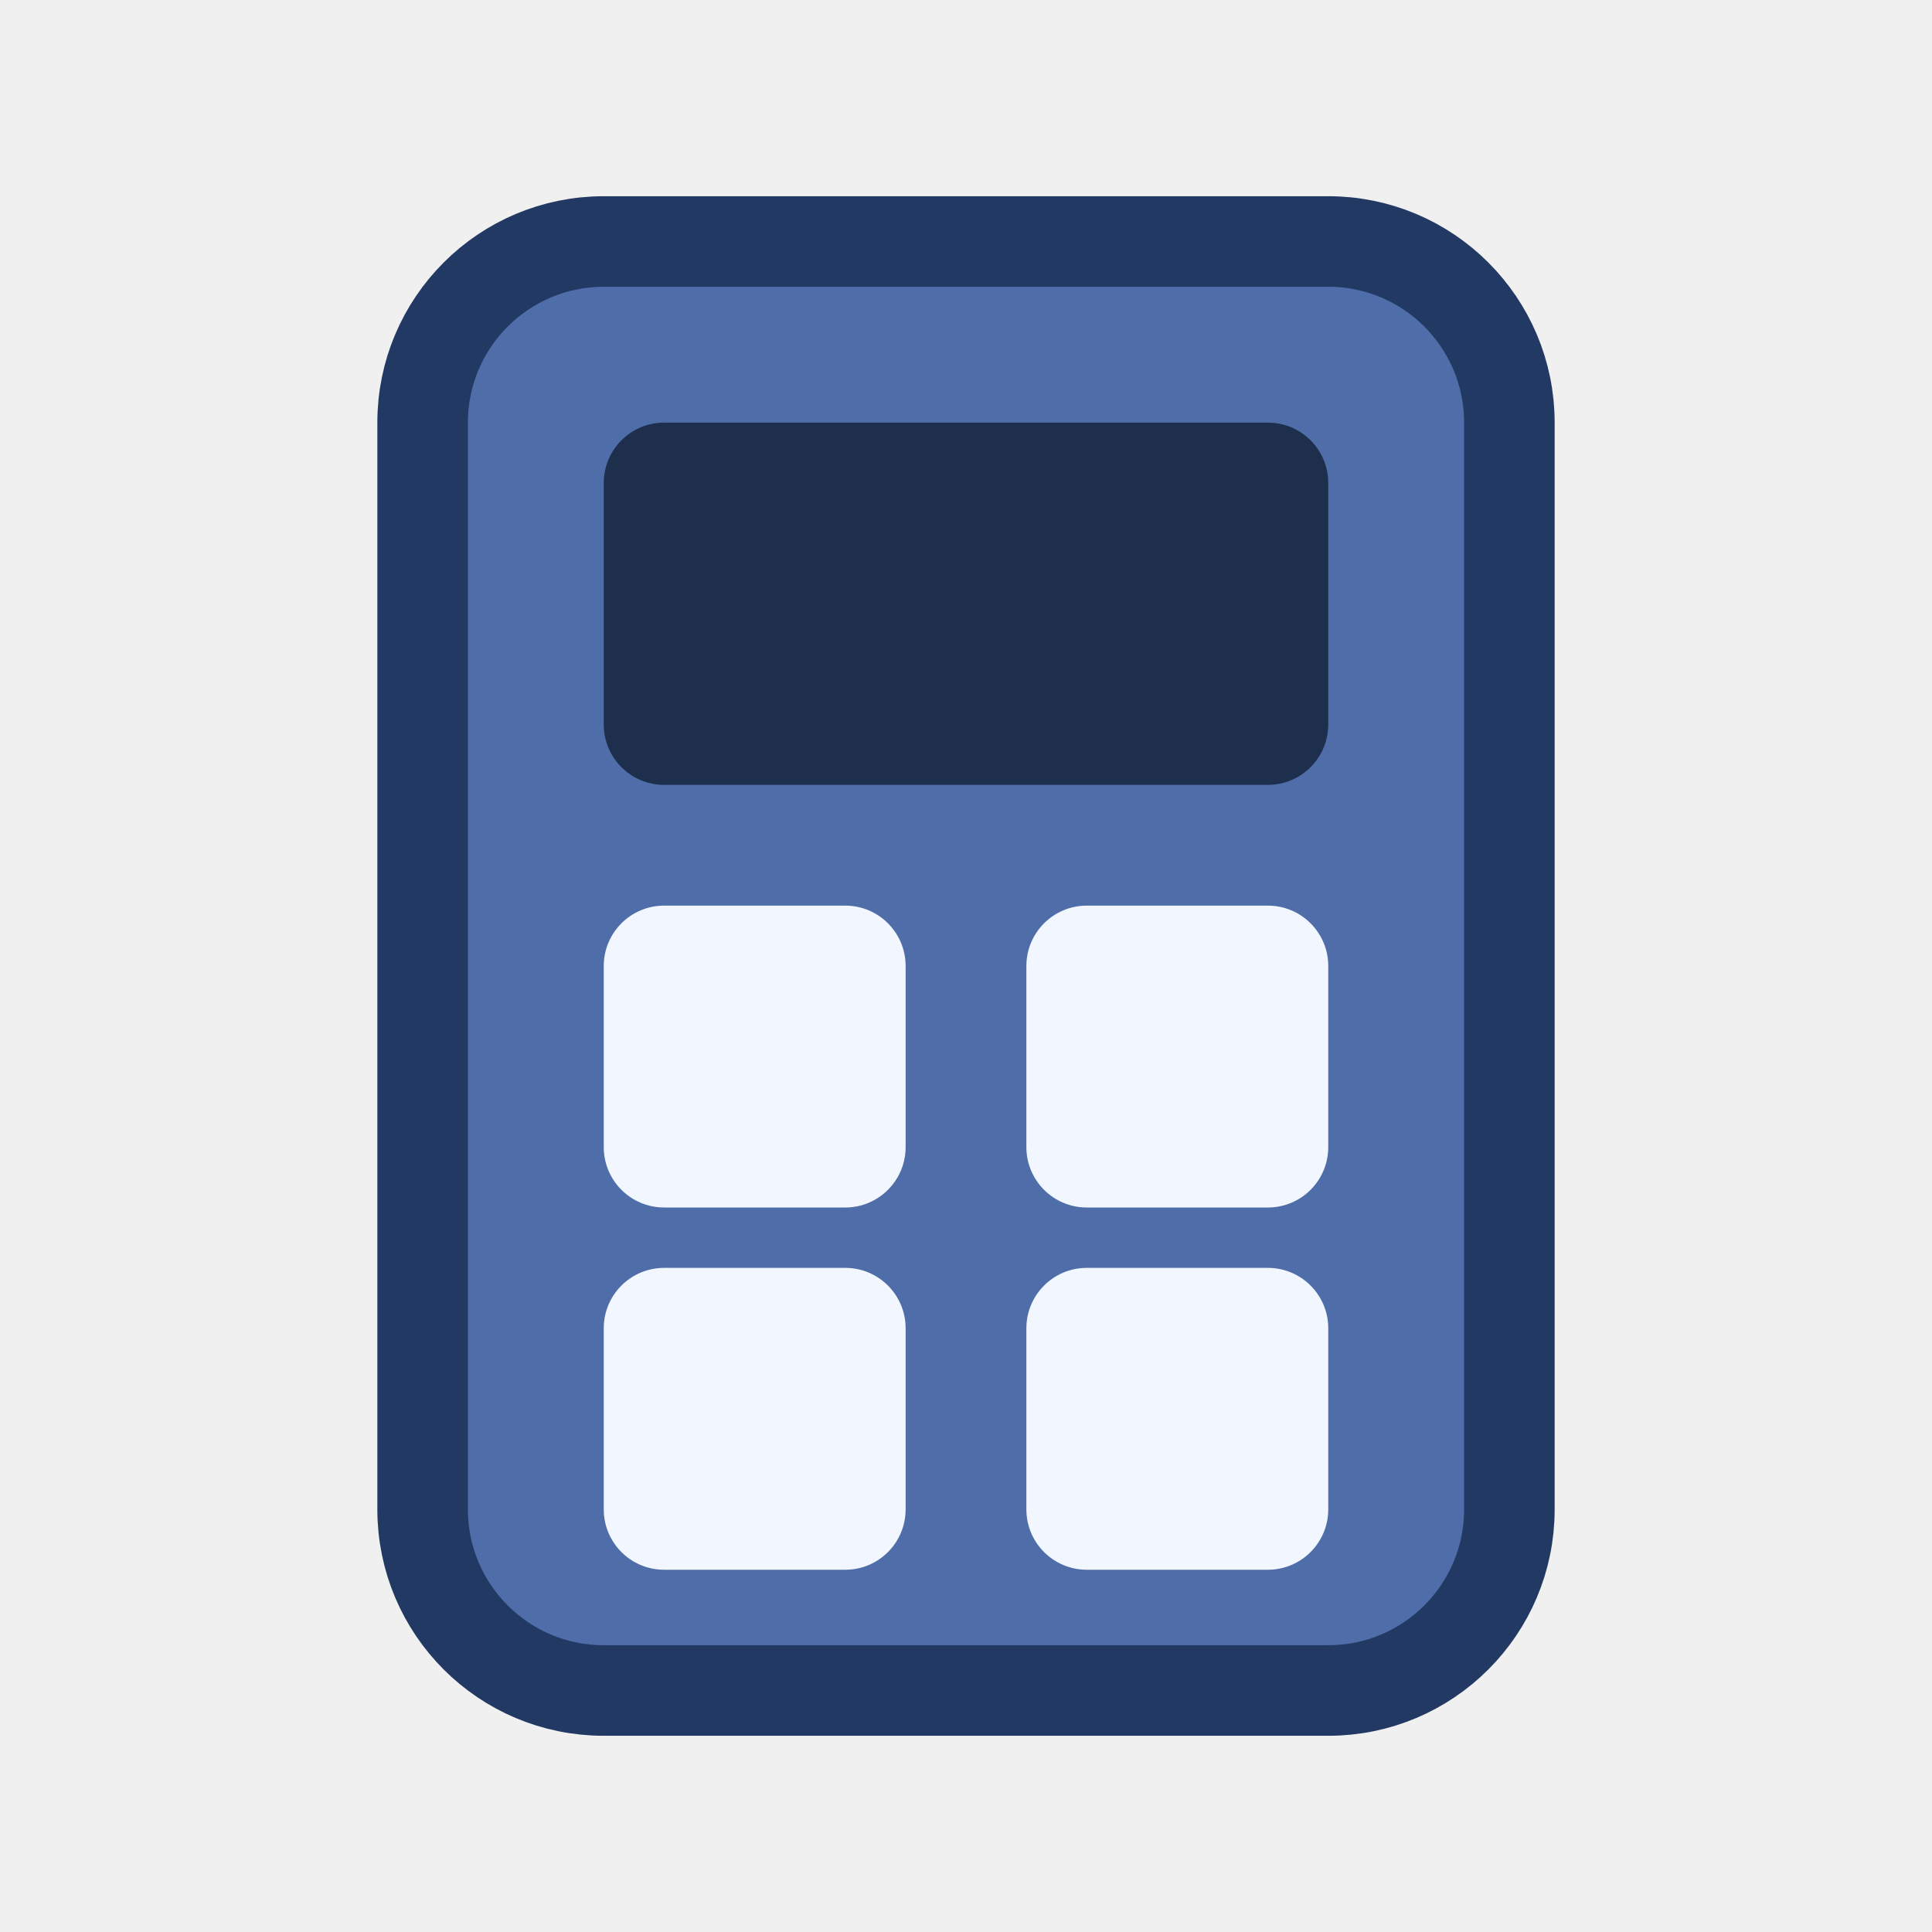
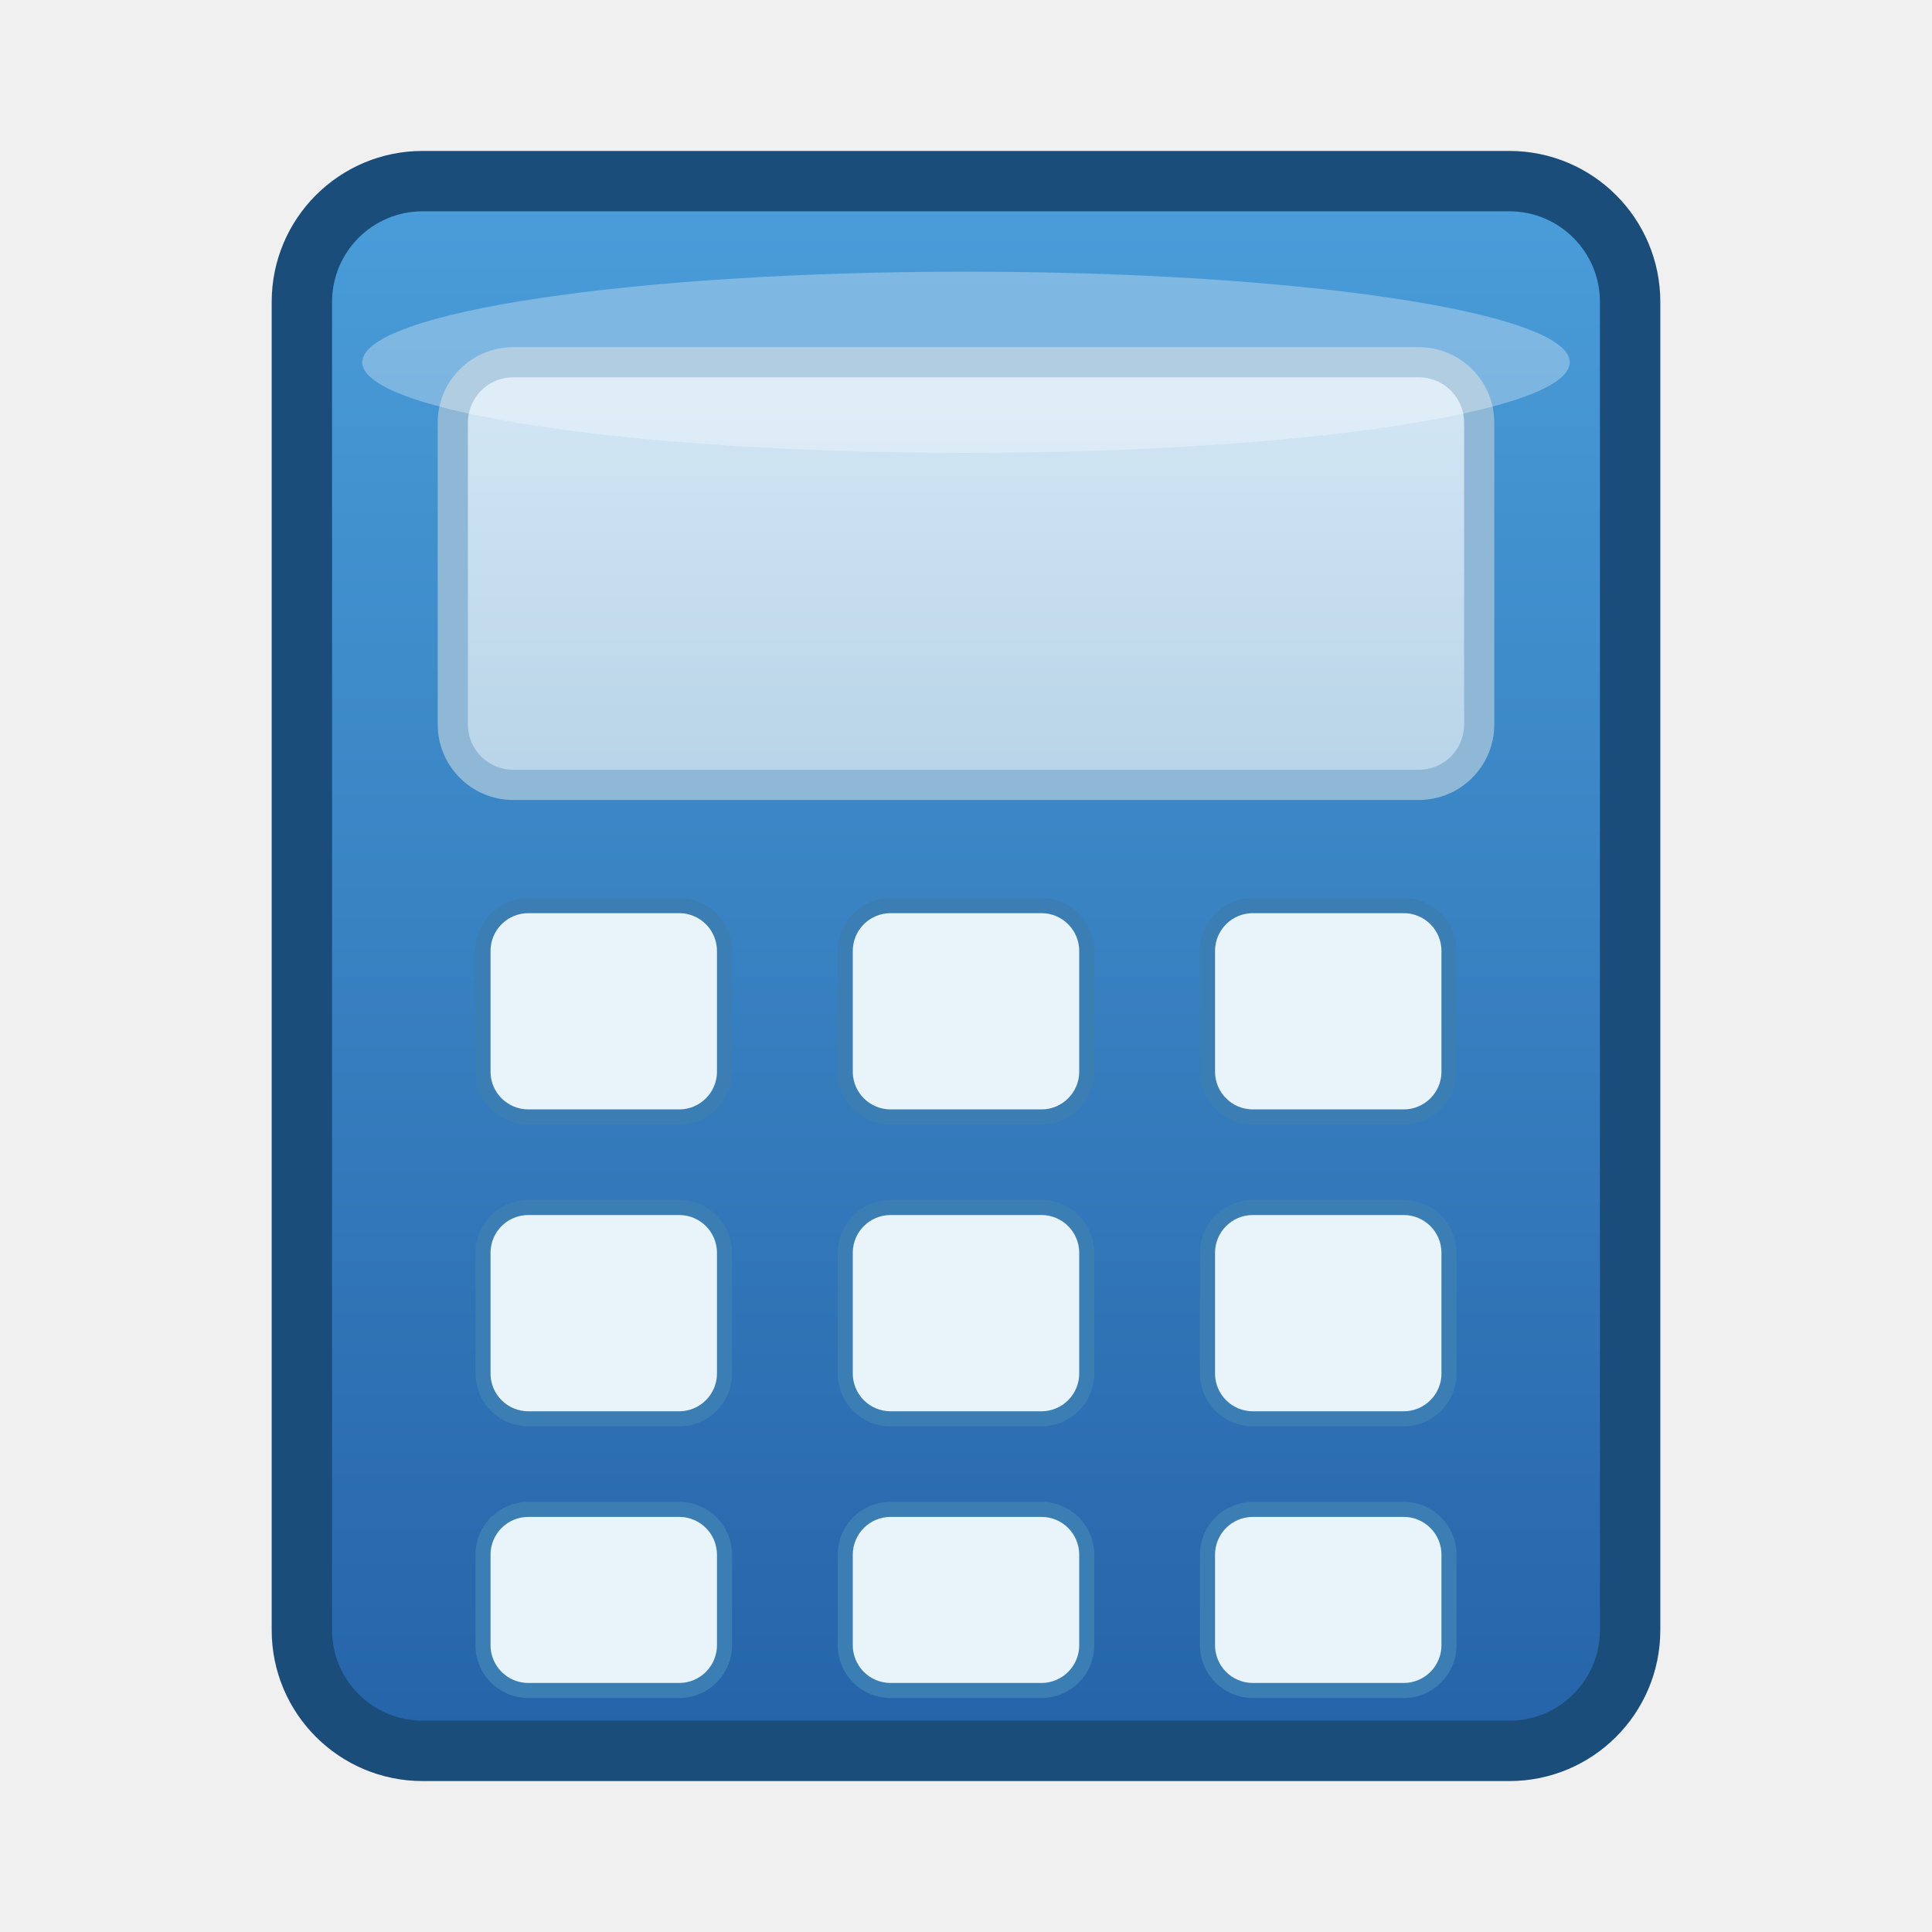
<svg xmlns="http://www.w3.org/2000/svg" viewBox="0 0 64 64">
-   <rect x="14" y="8" width="36" height="48" rx="6" ry="6" fill="#4f6ea9" stroke="#223a63" stroke-width="3" />
-   <rect x="20" y="14" width="24" height="12" rx="2" ry="2" fill="#1e2f4d" />
-   <g fill="#f2f6ff">
-     <rect x="20" y="30" width="10" height="10" rx="2" />
-     <rect x="34" y="30" width="10" height="10" rx="2" />
-     <rect x="20" y="42" width="10" height="10" rx="2" />
-     <rect x="34" y="42" width="10" height="10" rx="2" />
+   <defs>
+     <linearGradient id="calcGrad" x1="0%" y1="0%" x2="0%" y2="100%">
+       <stop offset="0%" style="stop-color:#4a9eda;stop-opacity:1" />
+       <stop offset="100%" style="stop-color:#2563a8;stop-opacity:1" />
+     </linearGradient>
+     <linearGradient id="calcScreen" x1="0%" y1="0%" x2="0%" y2="100%">
+       <stop offset="0%" style="stop-color:#d4e7f5;stop-opacity:1" />
+       <stop offset="100%" style="stop-color:#b8d4e8;stop-opacity:1" />
+     </linearGradient>
+   </defs>
+   <rect x="10" y="6" width="44" height="52" rx="4" fill="url(#calcGrad)" stroke="#1a4d7a" stroke-width="2" />
+   <rect x="15" y="12" width="34" height="14" rx="2" fill="url(#calcScreen)" stroke="#8eb8d6" stroke-width="1" />
+   <g fill="#e8f4fa" stroke="#3a7eb3" stroke-width="0.5">
+     <rect x="16" y="30" width="8" height="7" rx="1.5" />
+     <rect x="28" y="30" width="8" height="7" rx="1.5" />
+     <rect x="40" y="30" width="8" height="7" rx="1.5" />
+     <rect x="16" y="40" width="8" height="7" rx="1.5" />
+     <rect x="28" y="40" width="8" height="7" rx="1.5" />
+     <rect x="40" y="40" width="8" height="7" rx="1.5" />
+     <rect x="16" y="50" width="8" height="6" rx="1.5" />
+     <rect x="28" y="50" width="8" height="6" rx="1.5" />
+     <rect x="40" y="50" width="8" height="6" rx="1.5" />
  </g>
+   <ellipse cx="32" cy="12" rx="20" ry="3" fill="#fff" opacity="0.3" />
</svg>
